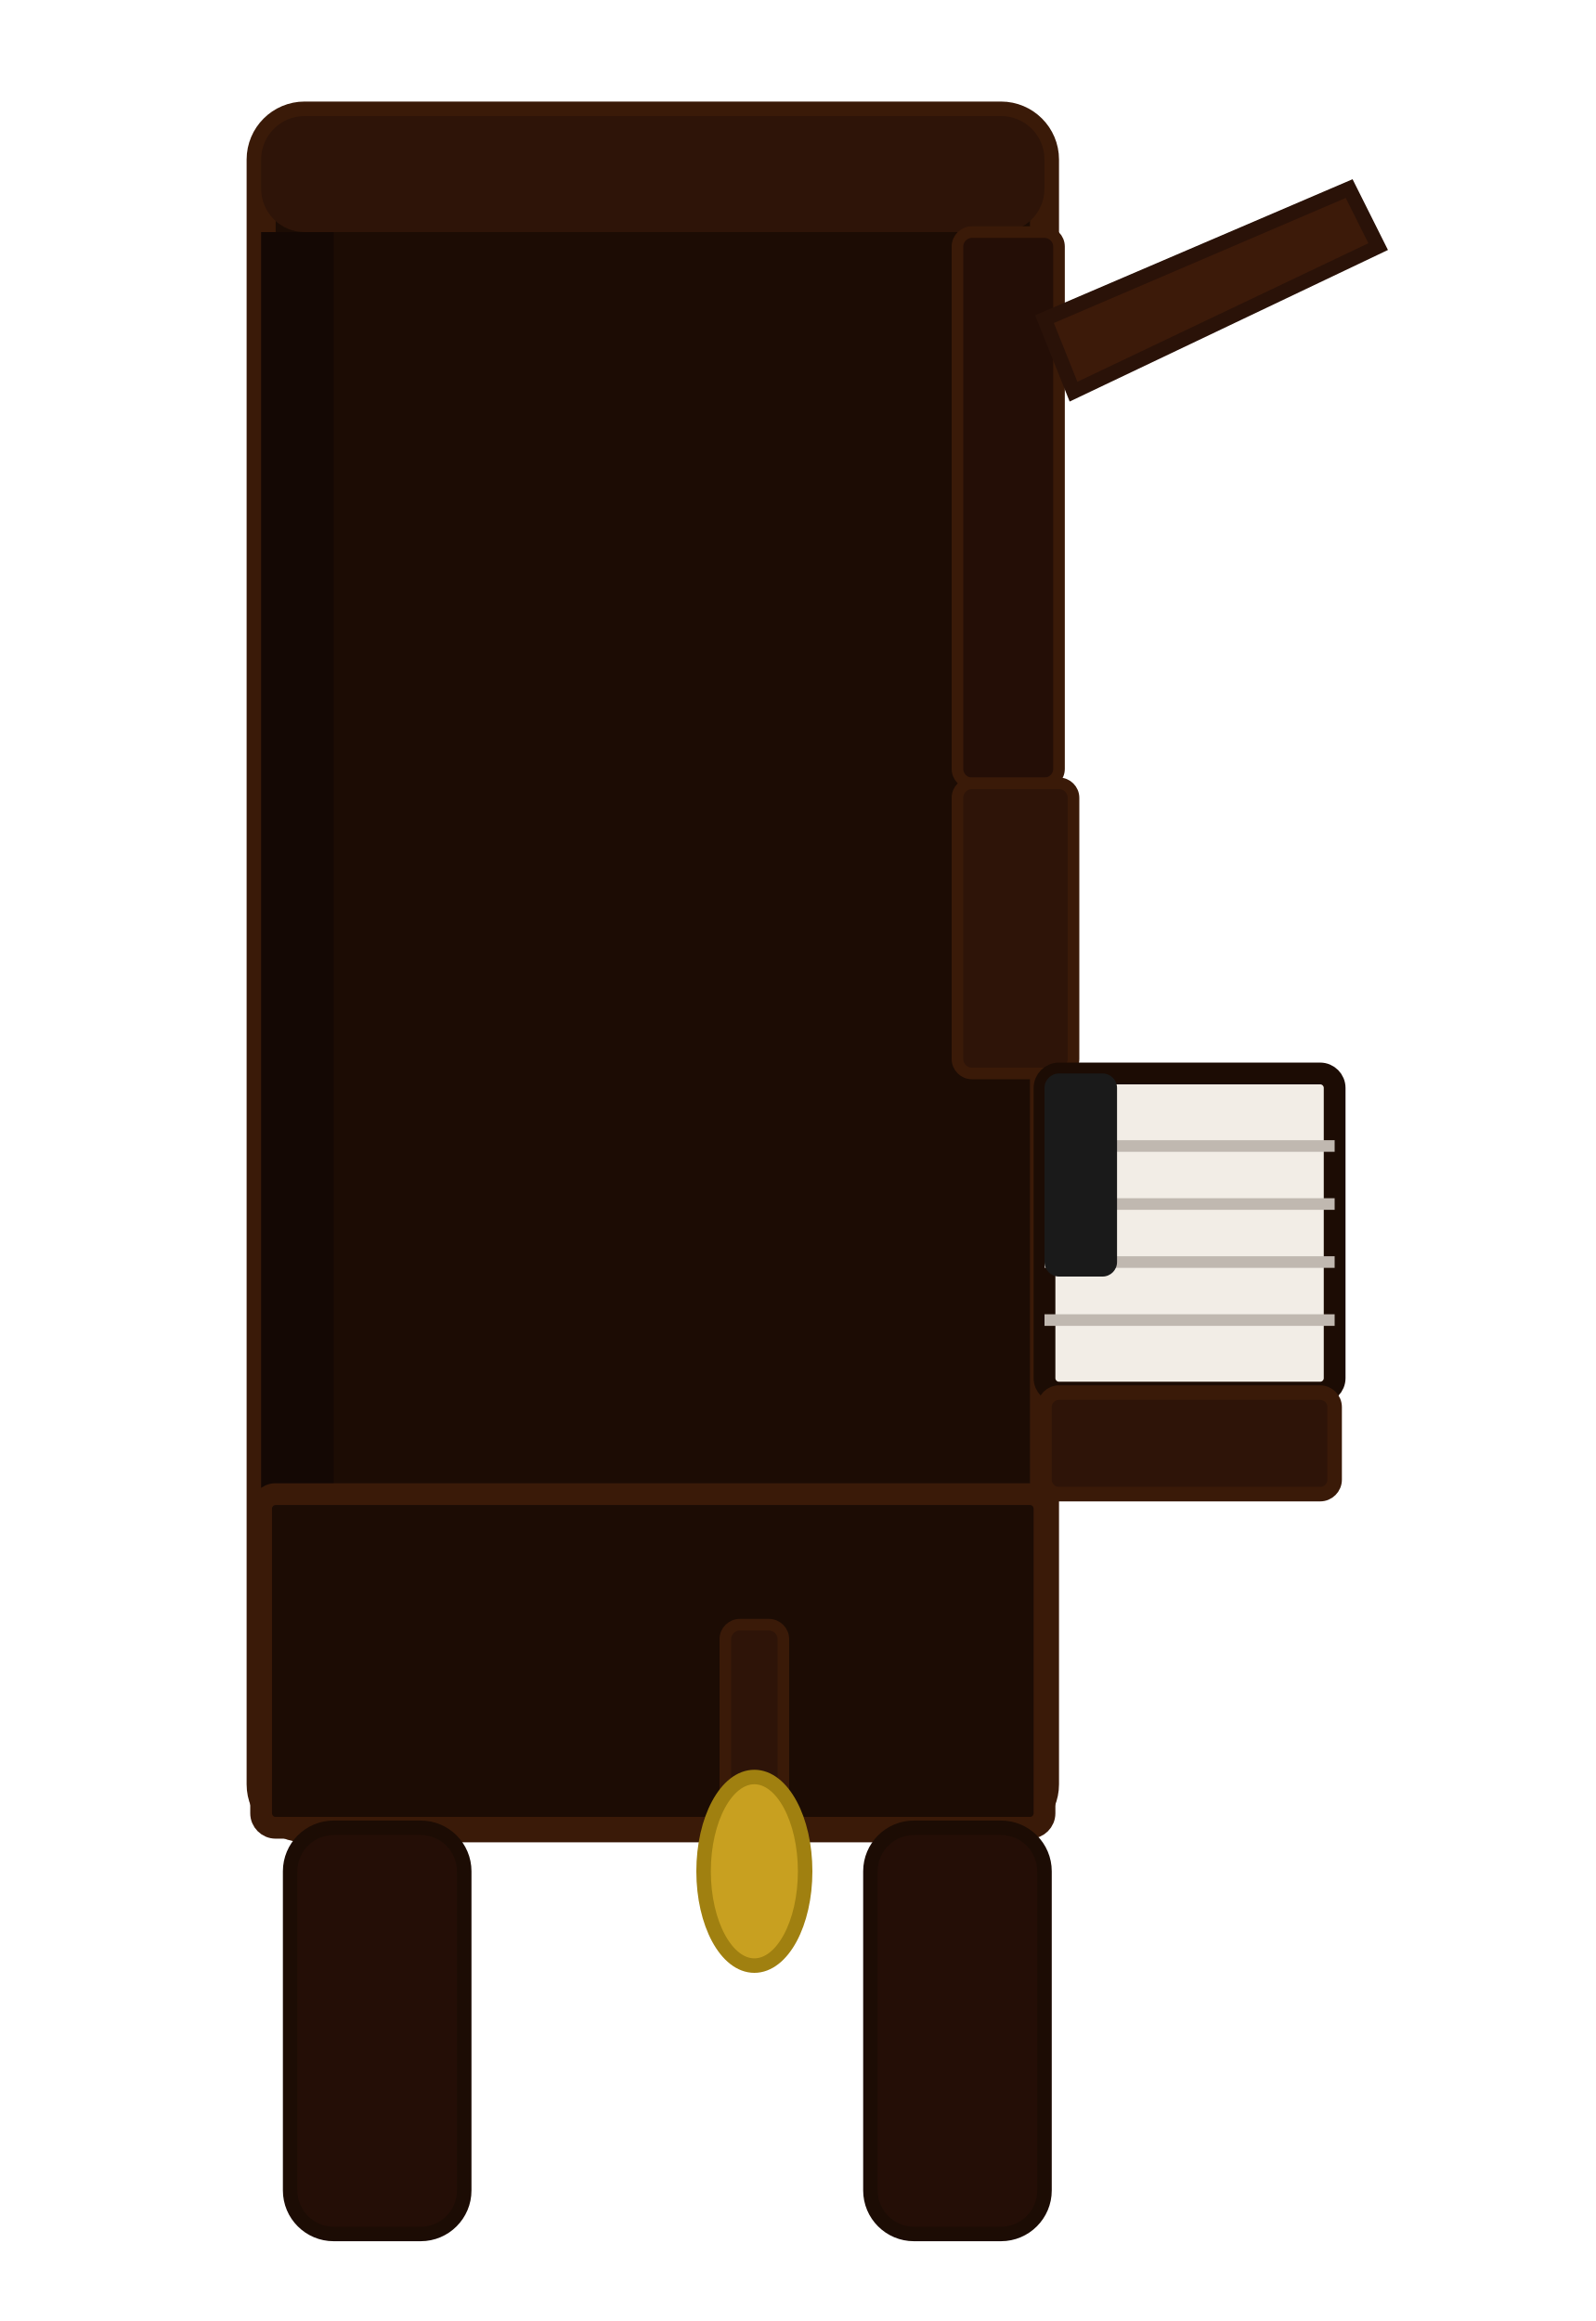
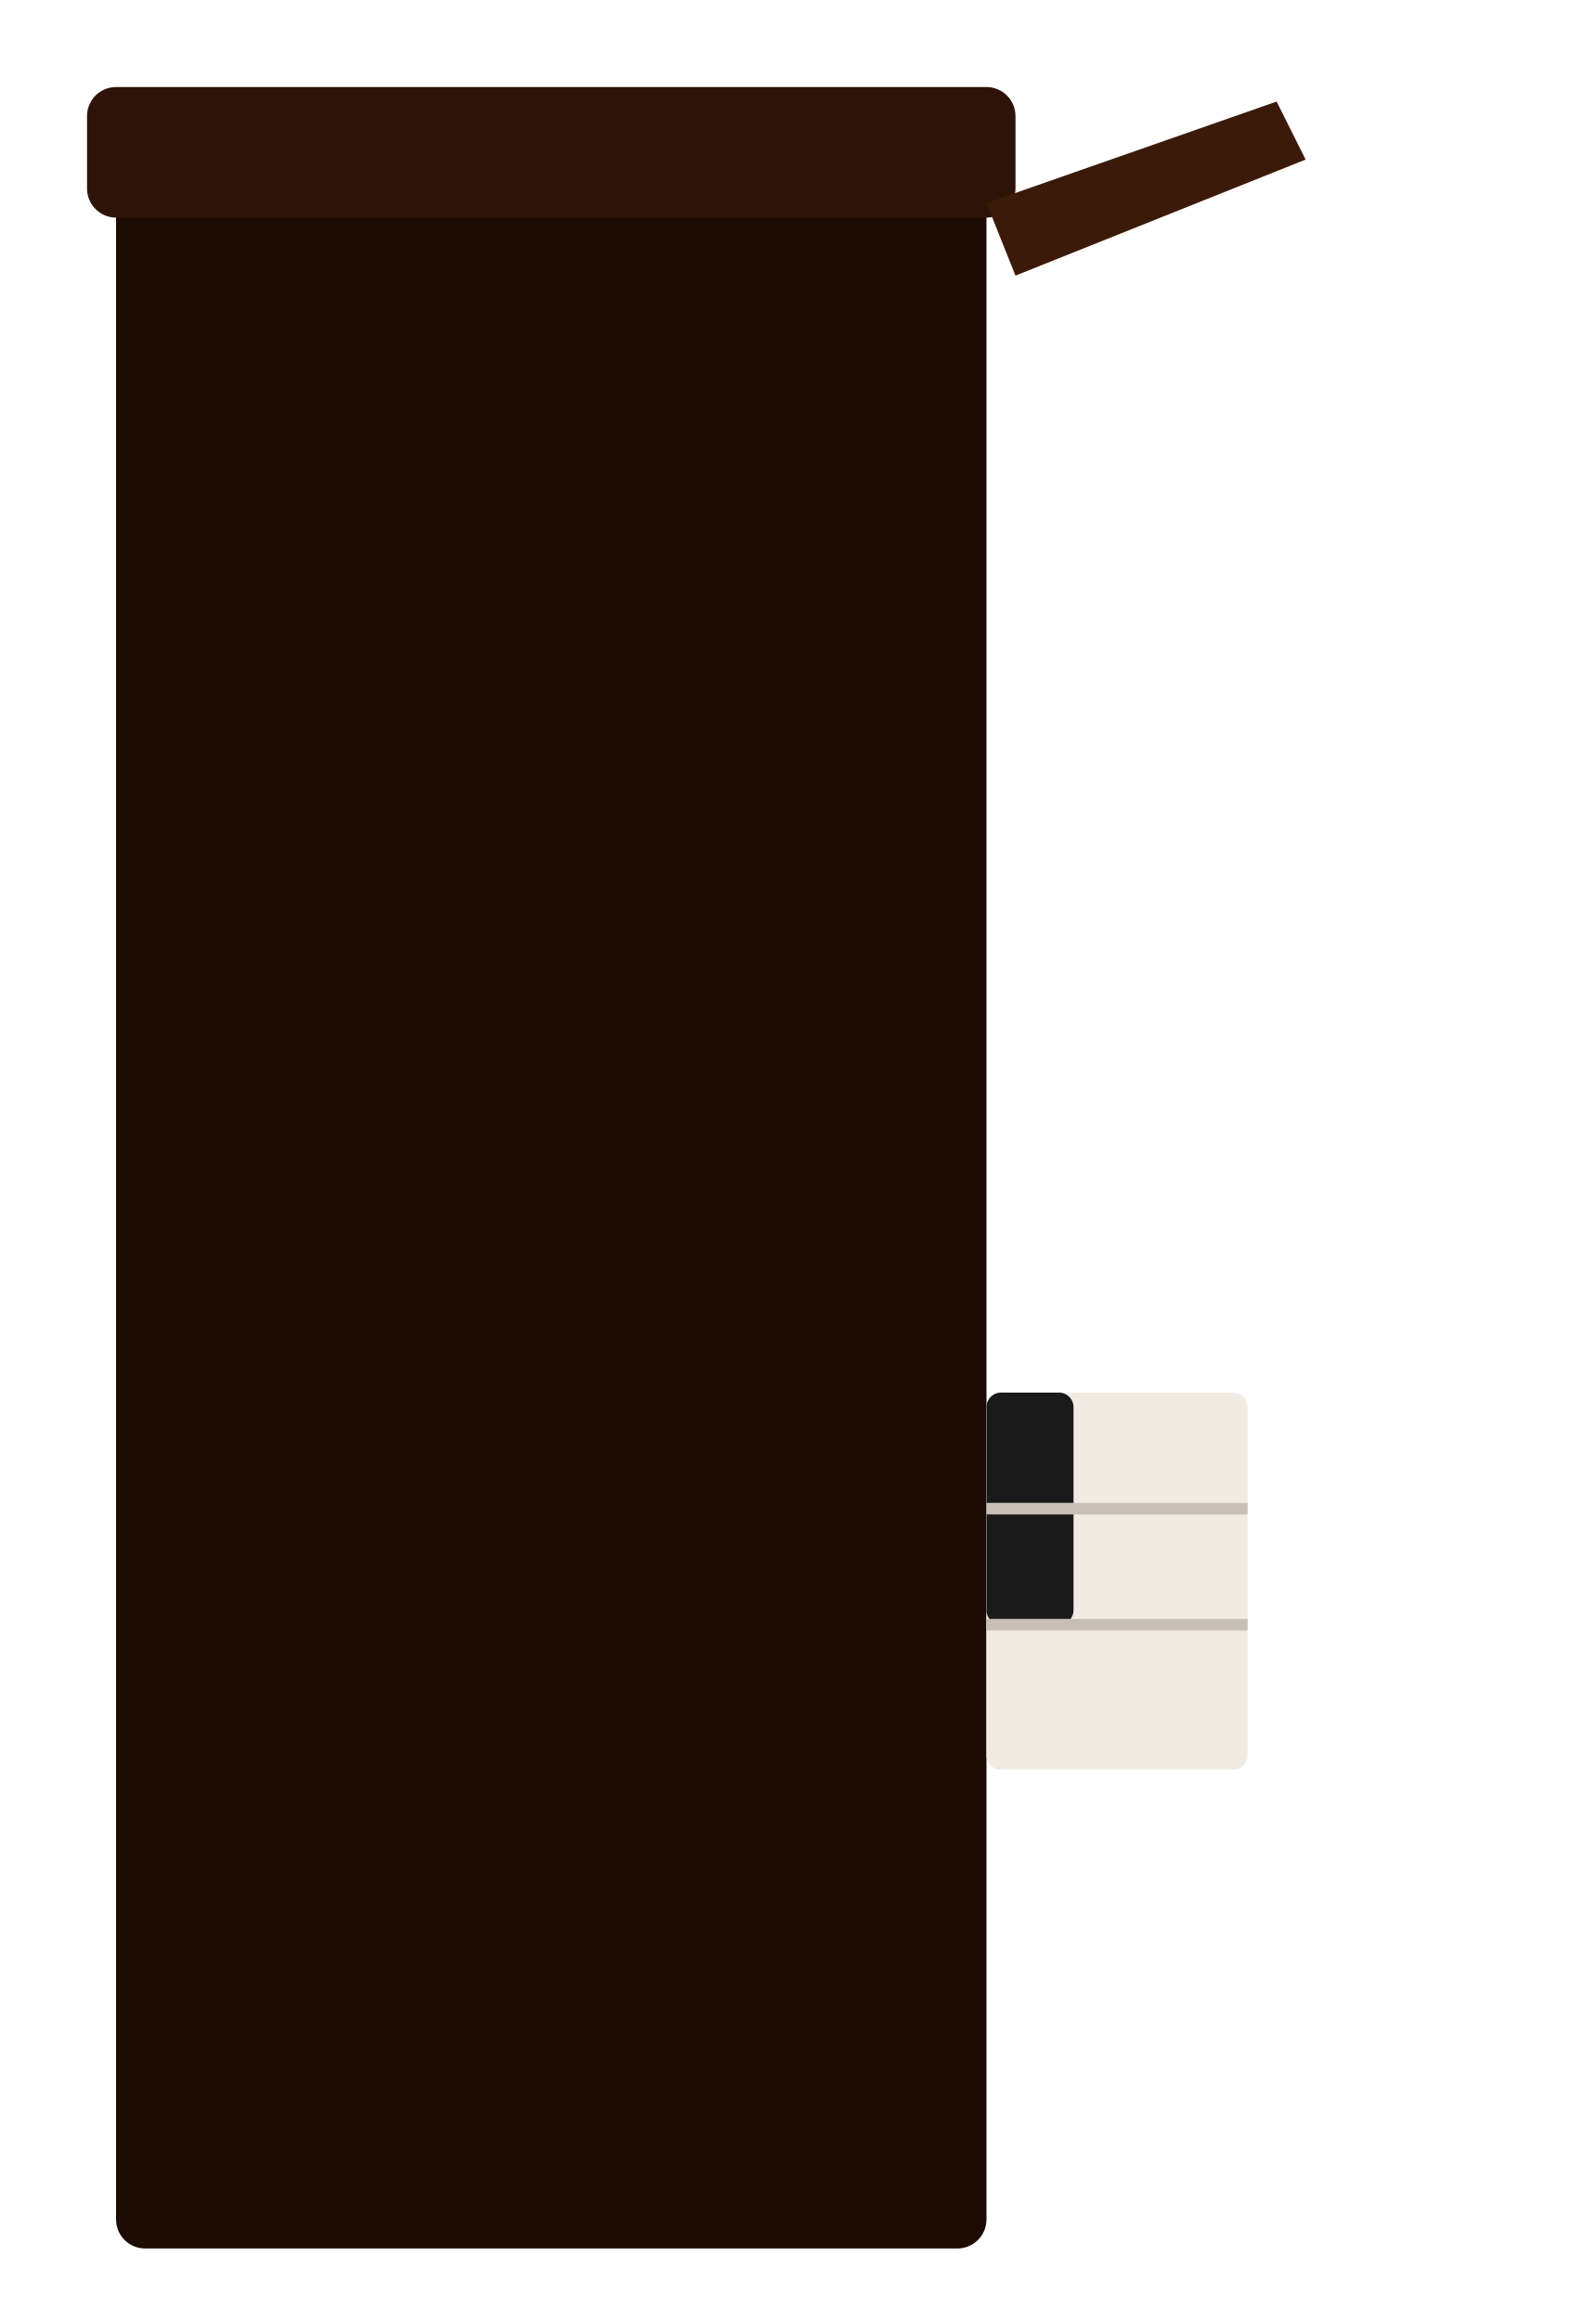
<svg xmlns="http://www.w3.org/2000/svg" viewBox="0 0 110 160" width="110" height="160">
-   <rect x="18" y="8" width="54" height="118" rx="3" fill="#1c0c04" stroke="#3a1a08" stroke-width="2" />
-   <rect x="18" y="8" width="54" height="8" rx="3" fill="#2e1408" />
-   <rect x="18" y="16" width="5" height="110" fill="#140804" />
-   <rect x="66" y="16" width="7" height="38" rx="1" fill="#240e06" stroke="#3a1a08" stroke-width="0.8" />
-   <polygon points="72,22 93,13 95,17 74,27" fill="#3c1a09" stroke="#2a1208" stroke-width="1" />
-   <rect x="66" y="54" width="8" height="20" rx="1" fill="#2e1408" stroke="#3a1a08" stroke-width="0.8" />
-   <rect x="72" y="74" width="20" height="22" rx="1" fill="#f2ede6" stroke="#1c0c04" stroke-width="1.5" />
-   <line x1="72" y1="79" x2="92" y2="79" stroke="#c0b8b0" stroke-width="0.8" />
-   <line x1="72" y1="83" x2="92" y2="83" stroke="#c0b8b0" stroke-width="0.8" />
-   <line x1="72" y1="87" x2="92" y2="87" stroke="#c0b8b0" stroke-width="0.8" />
-   <line x1="72" y1="91" x2="92" y2="91" stroke="#c0b8b0" stroke-width="0.8" />
-   <rect x="72" y="74" width="5" height="14" rx="1" fill="#1a1a1a" />
-   <rect x="72" y="96" width="20" height="7" rx="1" fill="#2e1408" stroke="#3a1a08" stroke-width="1" />
-   <rect x="18" y="103" width="54" height="23" rx="1" fill="#1c0c04" stroke="#3a1a08" stroke-width="1.5" />
-   <rect x="50" y="112" width="4" height="13" rx="1" fill="#2e1408" stroke="#3a1a08" stroke-width="0.8" />
-   <ellipse cx="52" cy="129" rx="3.5" ry="6.5" fill="#c8a020" stroke="#a08010" stroke-width="1" />
-   <rect x="20" y="126" width="12" height="28" rx="3" fill="#240e06" stroke="#1c0c04" stroke-width="1" />
-   <rect x="60" y="126" width="12" height="28" rx="3" fill="#240e06" stroke="#1c0c04" stroke-width="1" />
+   <rect x="8" y="8" width="60" height="147" rx="2" fill="#1c0c04" />
+   <rect x="6" y="6" width="64" height="9" rx="2" fill="#2e1408" />
+   <polygon points="68,14 88,7 90,11 70,19" fill="#3c1a09" />
+   <rect x="68" y="96" width="18" height="26" rx="1" fill="#f0ece4" />
+   <rect x="68" y="96" width="6" height="16" rx="1" fill="#1a1a1a" />
+   <line x1="68" y1="104" x2="86" y2="104" stroke="#c8c0b8" stroke-width="0.8" />
+   <line x1="68" y1="112" x2="86" y2="112" stroke="#c8c0b8" stroke-width="0.8" />
</svg>
